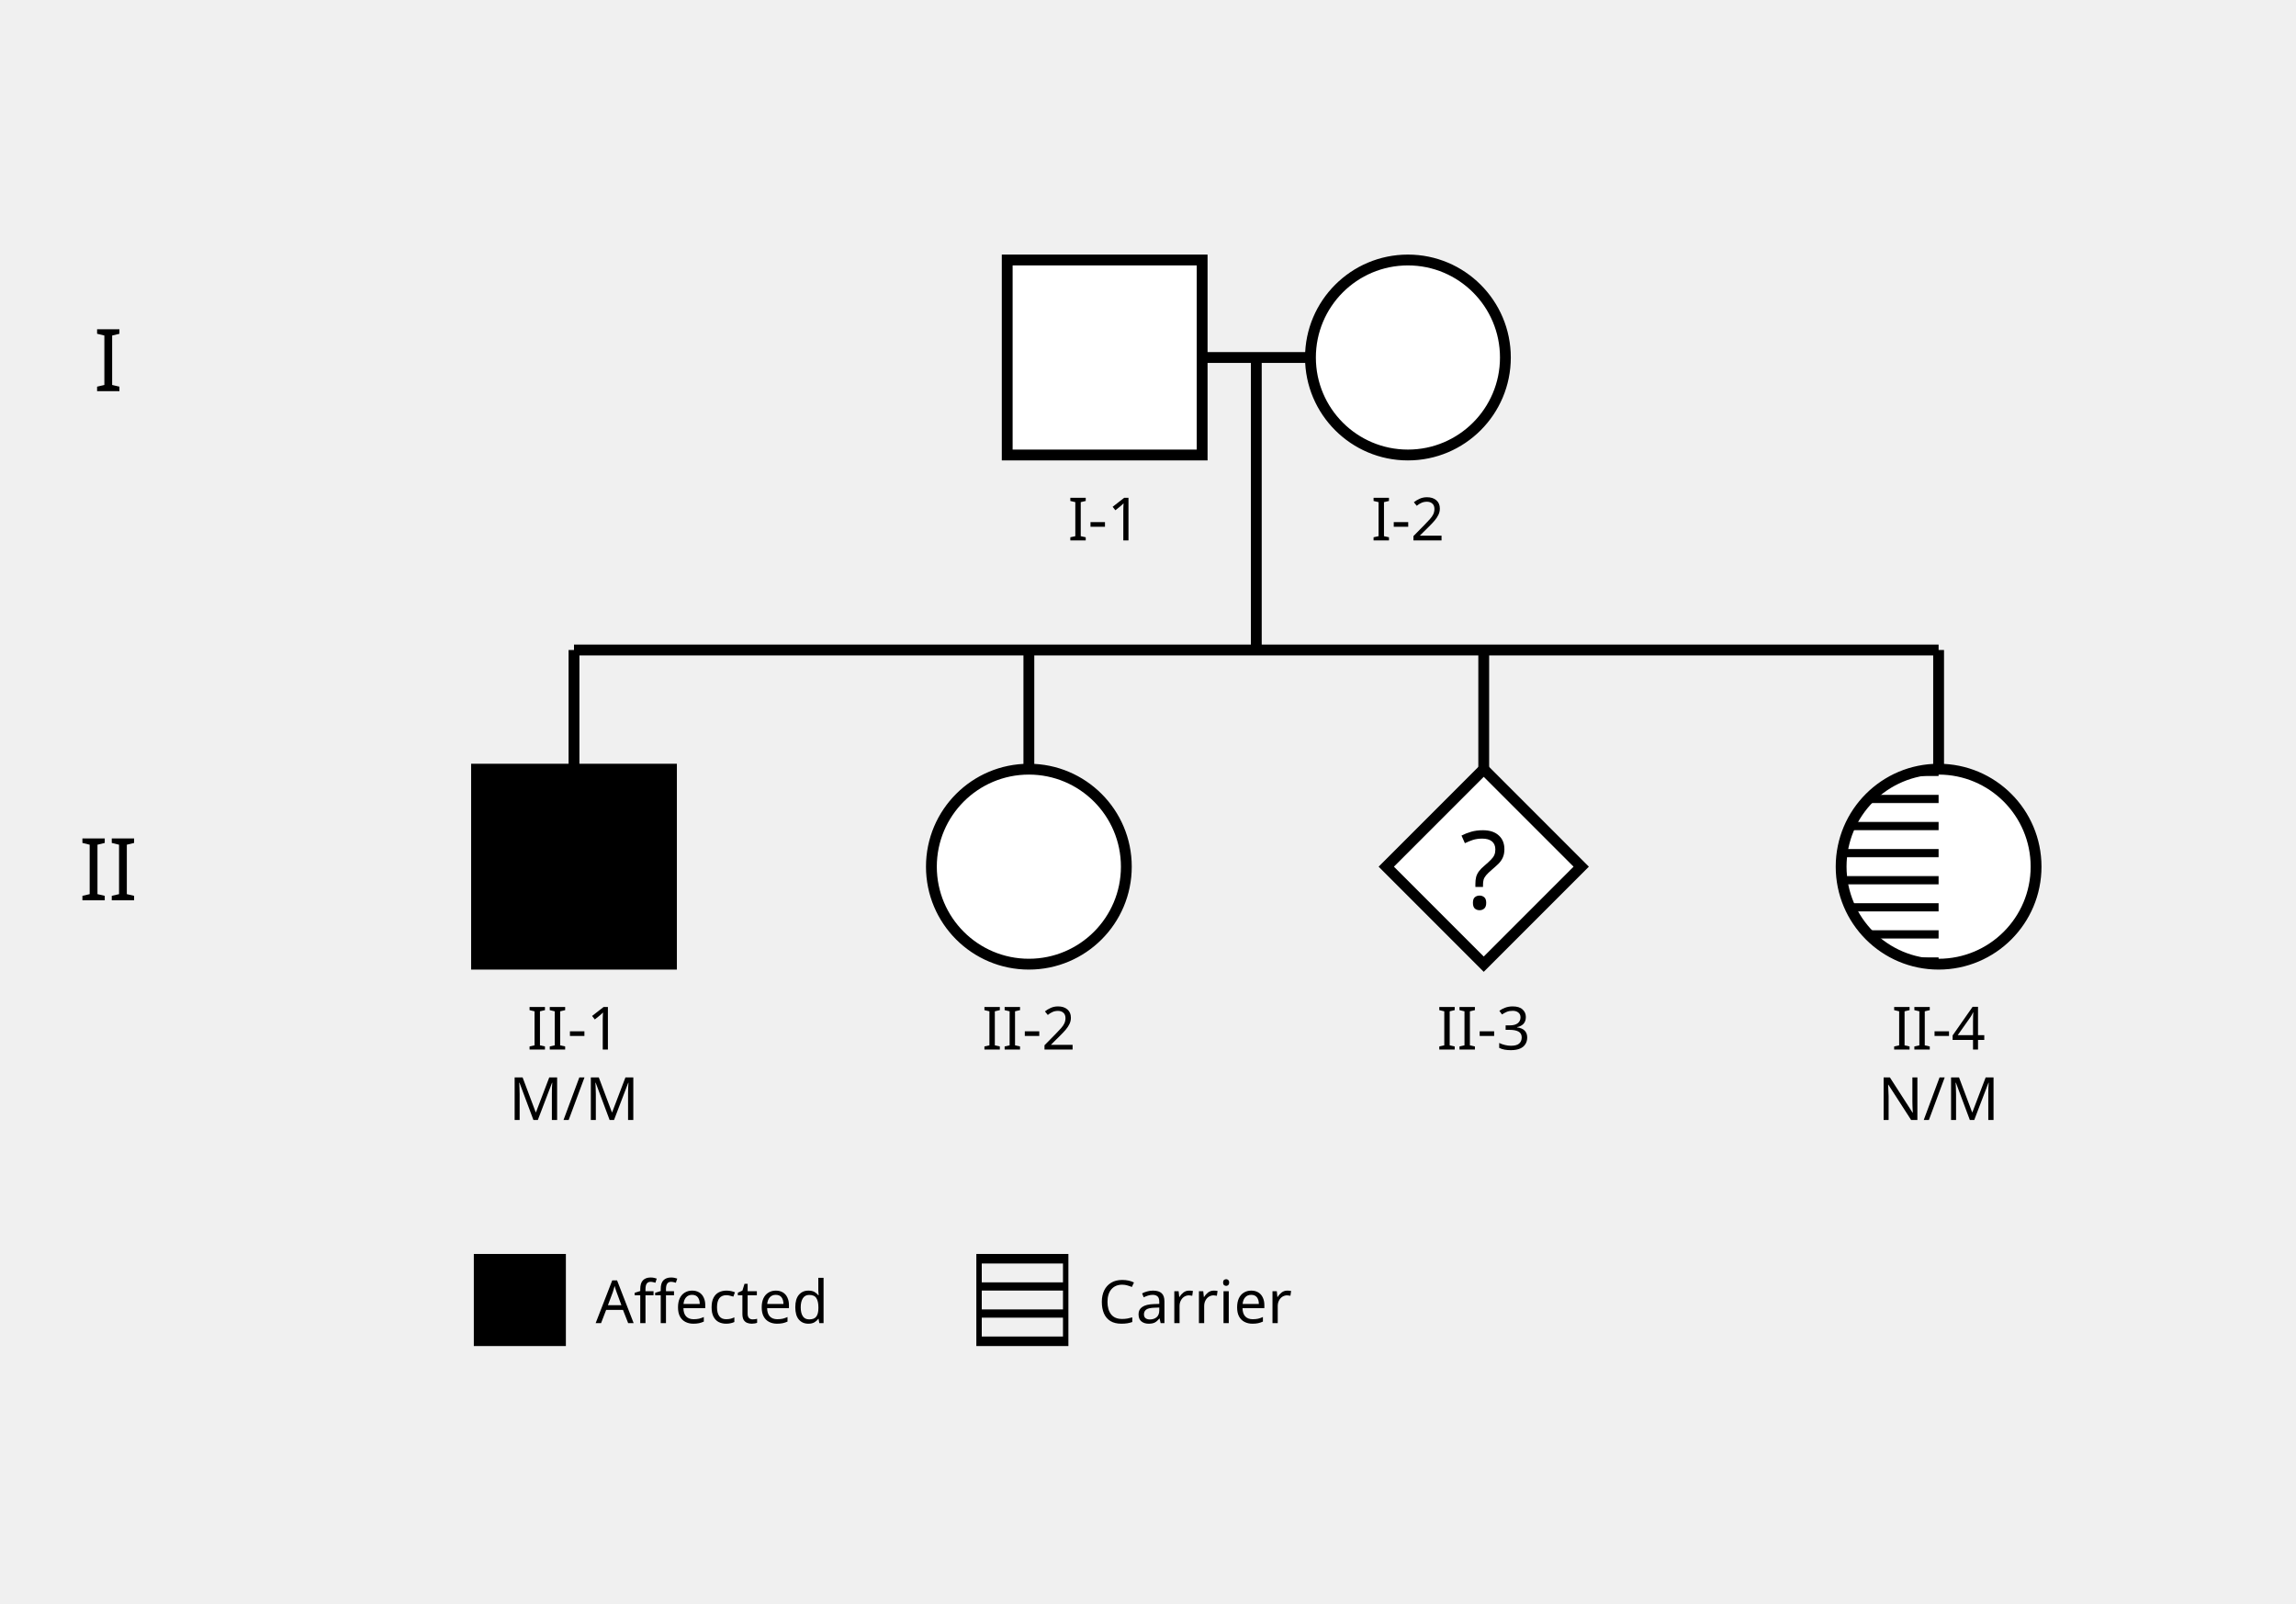
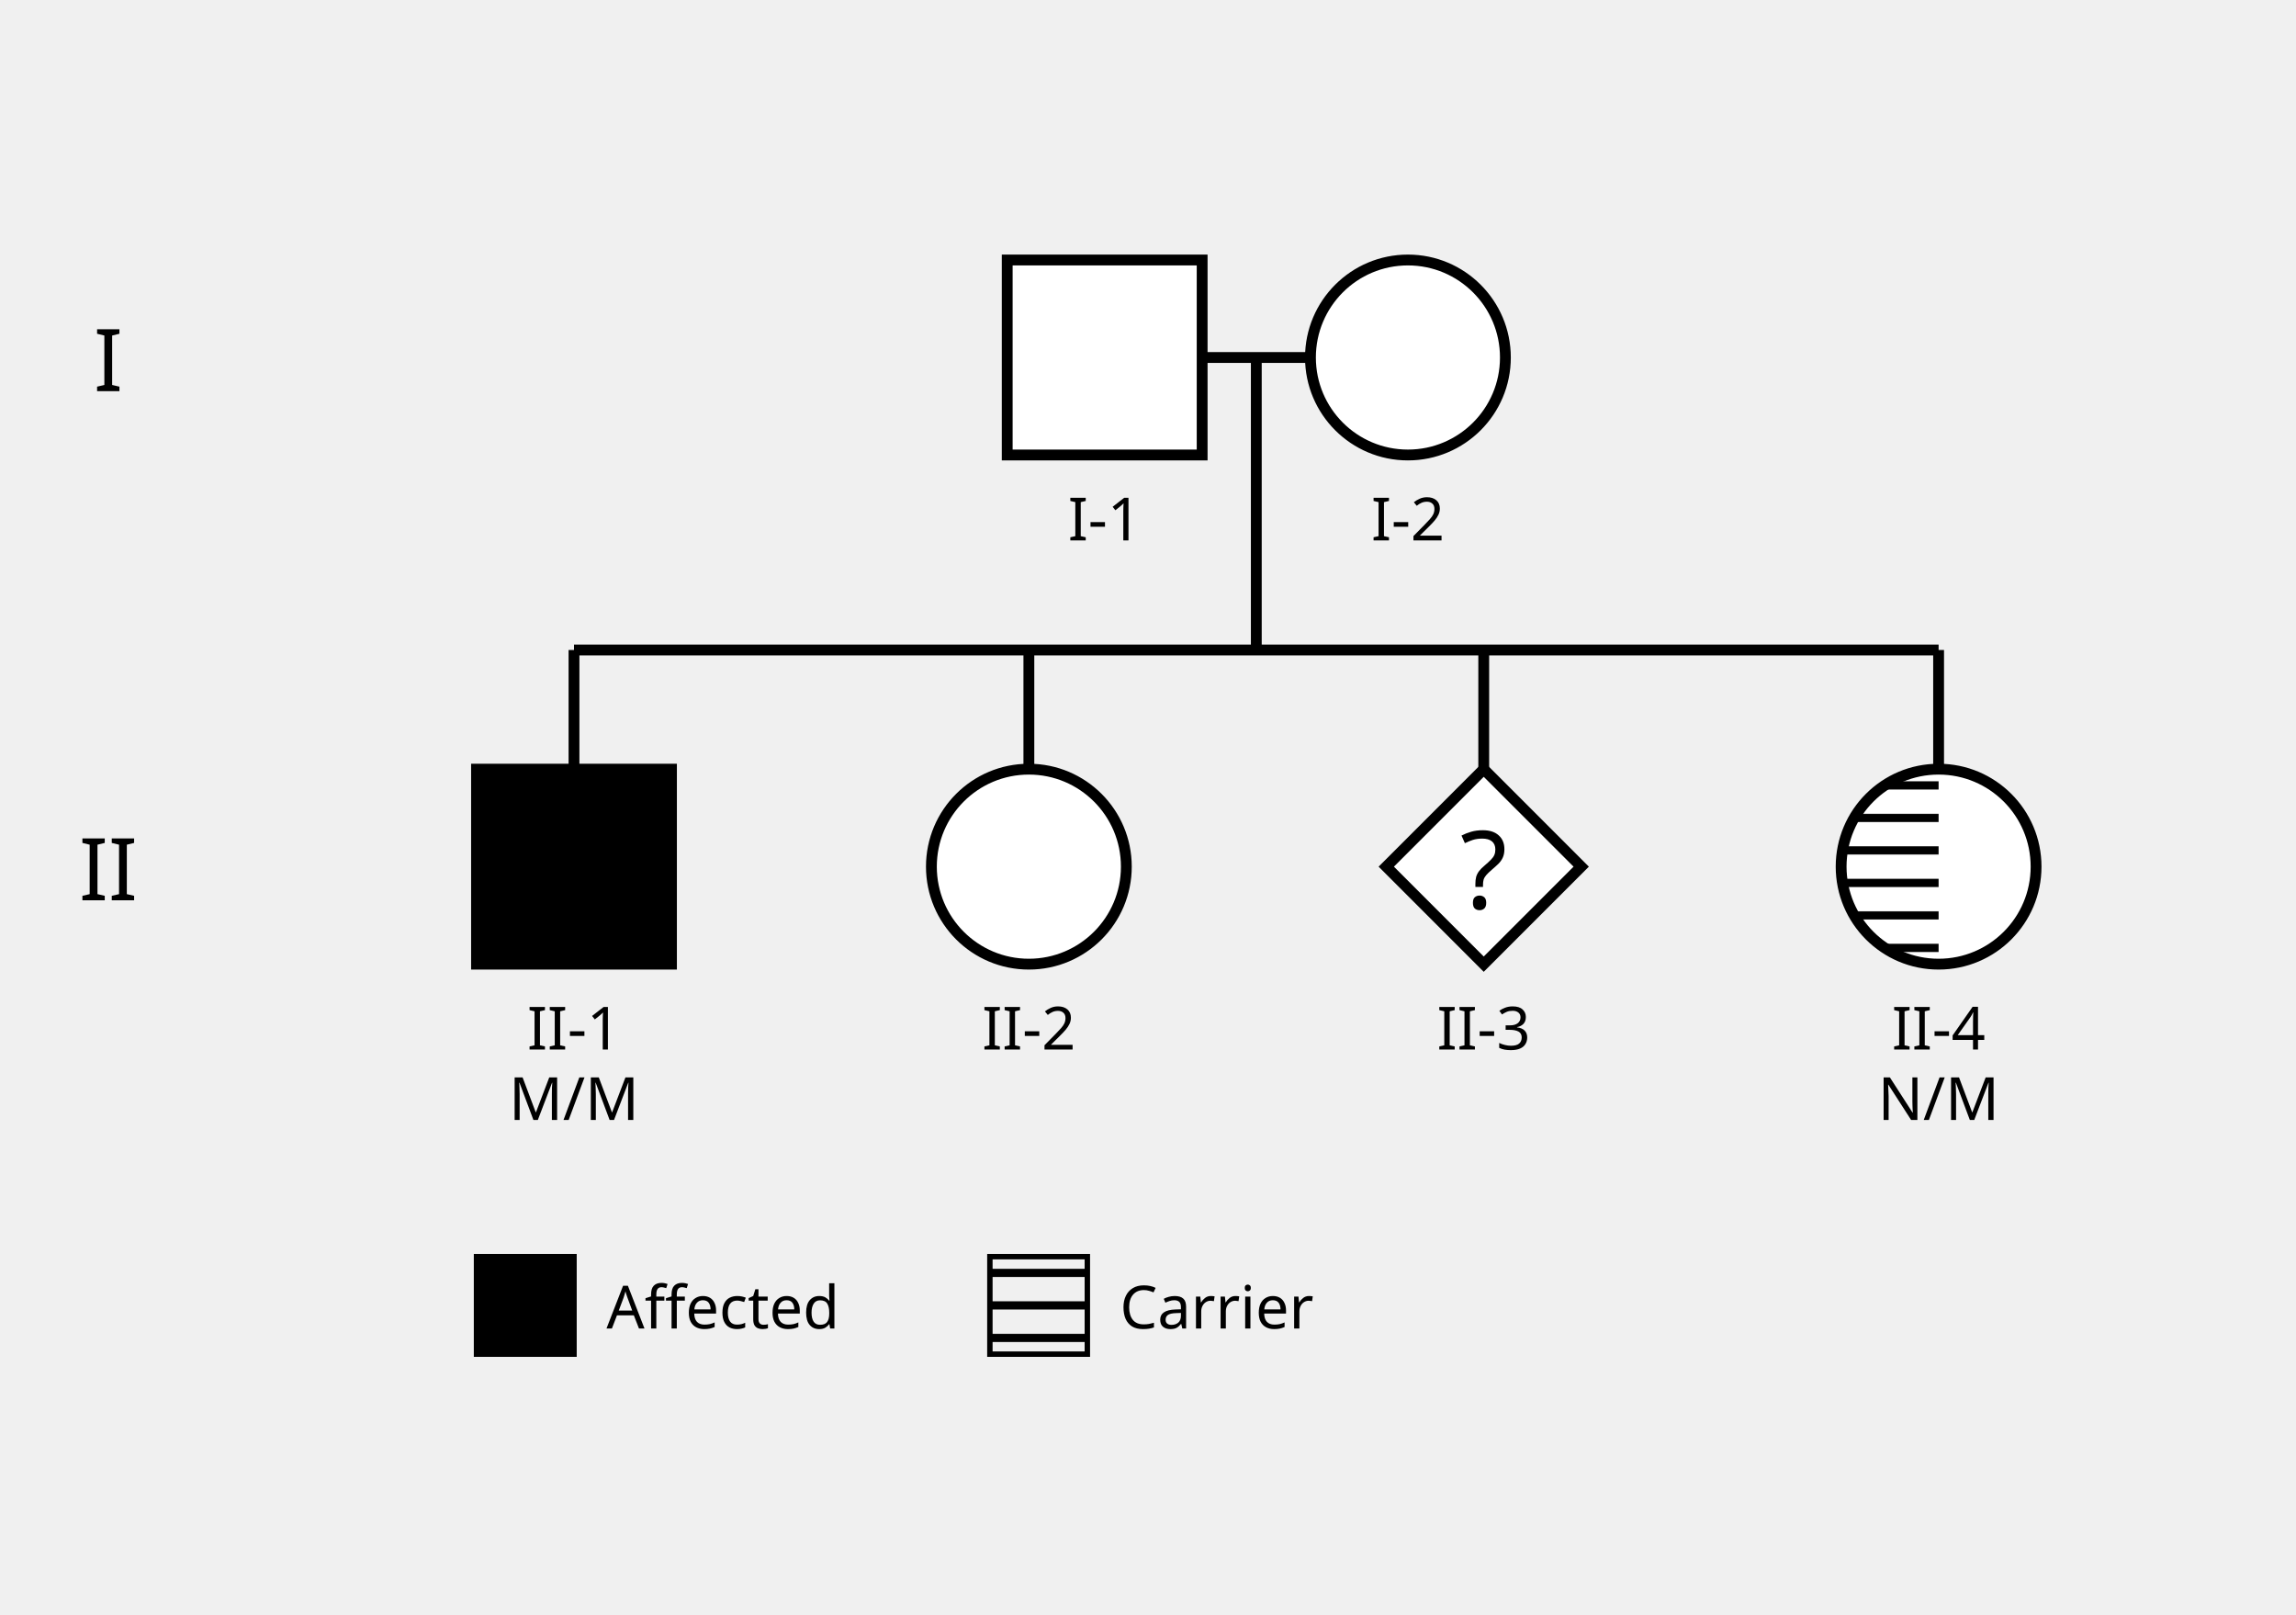
- <svg xmlns="http://www.w3.org/2000/svg" width="424" height="296" viewBox="0 0 424 296" class="pedigree" data-title="A sibship of four in birth order, mixed gender and status" data-conditions="[&quot;&quot;]">
+ <svg xmlns="http://www.w3.org/2000/svg" width="424" height="298" viewBox="0 0 424 298" class="pedigree" data-title="A sibship of four in birth order, mixed gender and status" data-conditions="[&quot;&quot;]">
  <defs>
    <pattern id="fill-affected-0" class="fill-pattern" data-condition="0" data-status="affected" width="8" height="8" patternUnits="userSpaceOnUse">
      <rect width="8" height="8" fill="#000000" />
    </pattern>
-     <pattern id="fill-carrier-0" class="fill-pattern" data-condition="0" data-status="carrier" width="5" height="5" patternUnits="userSpaceOnUse">
-       <rect x="0" y="1.75" width="5" height="1.5" fill="#000000" />
+     <pattern id="fill-carrier-0" class="fill-pattern" data-condition="0" data-status="carrier" width="6" height="6" patternUnits="userSpaceOnUse">
+       <rect x="0" y="2.25" width="6" height="1.5" fill="#000000" />
    </pattern>
  </defs>
  <g class="generation" data-generation="1">
    <text x="20" y="66" font-family="sans-serif" font-size="16" fill="#000000" text-anchor="middle" dominant-baseline="central">I</text>
  </g>
  <g class="generation" data-generation="2">
    <text x="20" y="160" font-family="sans-serif" font-size="16" fill="#000000" text-anchor="middle" dominant-baseline="central">II</text>
  </g>
  <g class="mating" data-partners="I-1 I-2">
    <line x1="222" y1="66" x2="242" y2="66" stroke="#000000" stroke-width="2" />
    <line class="hit" x1="222" y1="66" x2="242" y2="66" stroke="none" stroke-width="12" pointer-events="stroke" />
  </g>
  <g class="sibship" data-parents="I-1 I-2" data-children="II-1 II-2 II-3 II-4">
    <line x1="232" y1="66" x2="232" y2="120" stroke="#000000" stroke-width="2" />
    <line x1="106" y1="120" x2="358" y2="120" stroke="#000000" stroke-width="2" />
    <line x1="106" y1="120" x2="106" y2="142" stroke="#000000" stroke-width="2" />
    <line x1="190" y1="120" x2="190" y2="142" stroke="#000000" stroke-width="2" />
    <line x1="274" y1="120" x2="274" y2="142" stroke="#000000" stroke-width="2" />
    <line x1="358" y1="120" x2="358" y2="142" stroke="#000000" stroke-width="2" />
  </g>
  <g id="ind-I-1" class="individual" data-position="I-1" data-generation="1" data-index="1" data-gender="man">
    <rect class="backing" x="186" y="48" width="36" height="36" fill="#ffffff" />
    <rect class="symbol" x="186" y="48" width="36" height="36" fill="none" stroke="#000000" stroke-width="2" />
    <text class="label" x="204" y="95.5" font-family="sans-serif" font-size="11" fill="#000000" text-anchor="middle" dominant-baseline="central">I-1</text>
    <rect class="hit" x="186" y="48" width="36" height="66" fill="none" pointer-events="all" />
  </g>
  <g id="ind-I-2" class="individual" data-position="I-2" data-generation="1" data-index="2" data-gender="woman">
    <circle class="backing" cx="260" cy="66" r="18" fill="#ffffff" />
    <circle class="symbol" cx="260" cy="66" r="18" fill="none" stroke="#000000" stroke-width="2" />
    <text class="label" x="260" y="95.5" font-family="sans-serif" font-size="11" fill="#000000" text-anchor="middle" dominant-baseline="central">I-2</text>
    <rect class="hit" x="242" y="48" width="36" height="66" fill="none" pointer-events="all" />
  </g>
  <g id="ind-II-1" class="individual affected" data-position="II-1" data-generation="2" data-index="1" data-gender="man" data-condition-0="affected">
    <rect class="backing" x="88" y="142" width="36" height="36" fill="#ffffff" />
-     <rect class="fill" data-condition="0" data-status="affected" x="88" y="142" width="36" height="36" fill="url(#fill-affected-0)" />
+     <rect class="fill" data-condition="0" data-status="affected" transform="translate(106 160)" x="-18" y="-18" width="36" height="36" fill="url(#fill-affected-0)" />
    <rect class="symbol" x="88" y="142" width="36" height="36" fill="none" stroke="#000000" stroke-width="2" />
    <text class="label" x="106" y="189.5" font-family="sans-serif" font-size="11" fill="#000000" text-anchor="middle" dominant-baseline="central">II-1</text>
    <text class="label" x="106" y="202.5" font-family="sans-serif" font-size="11" fill="#000000" text-anchor="middle" dominant-baseline="central">M/M</text>
    <rect class="hit" x="88" y="142" width="36" height="66" fill="none" pointer-events="all" />
  </g>
  <g id="ind-II-2" class="individual" data-position="II-2" data-generation="2" data-index="2" data-gender="woman">
    <circle class="backing" cx="190" cy="160" r="18" fill="#ffffff" />
    <circle class="symbol" cx="190" cy="160" r="18" fill="none" stroke="#000000" stroke-width="2" />
    <text class="label" x="190" y="189.5" font-family="sans-serif" font-size="11" fill="#000000" text-anchor="middle" dominant-baseline="central">II-2</text>
    <rect class="hit" x="172" y="142" width="36" height="66" fill="none" pointer-events="all" />
  </g>
  <g id="ind-II-3" class="individual unknown" data-position="II-3" data-generation="2" data-index="3" data-gender="unknown" data-condition-0="unknown">
    <polygon class="backing" points="274,142 292,160 274,178 256,160" fill="#ffffff" />
    <polygon class="symbol" points="274,142 292,160 274,178 256,160" fill="none" stroke="#000000" stroke-width="2" />
    <text class="mark unknown" x="274" y="160" font-family="sans-serif" font-size="20" fill="#000000" text-anchor="middle" dominant-baseline="central">?</text>
    <text class="label" x="274" y="189.5" font-family="sans-serif" font-size="11" fill="#000000" text-anchor="middle" dominant-baseline="central">II-3</text>
    <rect class="hit" x="256" y="142" width="36" height="66" fill="none" pointer-events="all" />
  </g>
  <g id="ind-II-4" class="individual carrier" data-position="II-4" data-generation="2" data-index="4" data-gender="woman" data-condition-0="carrier">
    <circle class="backing" cx="358" cy="160" r="18" fill="#ffffff" />
    <clipPath id="clip-II-4">
-       <circle cx="358" cy="160" r="18" fill="none" />
+       <circle cx="0" cy="0" r="18" fill="none" />
    </clipPath>
-     <rect class="fill" data-condition="0" data-status="carrier" x="340" y="142" width="18" height="36" fill="url(#fill-carrier-0)" clip-path="url(#clip-II-4)" />
+     <rect class="fill" data-condition="0" data-status="carrier" x="-18" y="-18" width="18" height="36" transform="translate(358 160)" fill="url(#fill-carrier-0)" clip-path="url(#clip-II-4)" />
    <circle class="symbol" cx="358" cy="160" r="18" fill="none" stroke="#000000" stroke-width="2" />
    <text class="label" x="358" y="189.5" font-family="sans-serif" font-size="11" fill="#000000" text-anchor="middle" dominant-baseline="central">II-4</text>
    <text class="label" x="358" y="202.5" font-family="sans-serif" font-size="11" fill="#000000" text-anchor="middle" dominant-baseline="central">N/M</text>
    <rect class="hit" x="340" y="142" width="36" height="66" fill="none" pointer-events="all" />
  </g>
  <g id="key" class="key">
    <g id="key-affected-0" class="key-entry" data-condition="0" data-status="affected">
-       <rect class="swatch" x="88" y="232" width="16" height="16" fill="url(#fill-affected-0)" stroke="#000000" stroke-width="1" />
-       <text class="key-label" x="110" y="240" font-family="sans-serif" font-size="11" fill="#000000" text-anchor="start" dominant-baseline="central">Affected</text>
+       <rect class="swatch" x="0" y="0" width="18" height="18" transform="translate(88 232)" fill="url(#fill-affected-0)" stroke="#000000" stroke-width="1" />
+       <text class="key-label" x="112" y="241" font-family="sans-serif" font-size="11" fill="#000000" text-anchor="start" dominant-baseline="central">Affected</text>
    </g>
    <g id="key-carrier-0" class="key-entry" data-condition="0" data-status="carrier">
-       <rect class="swatch" x="180.8" y="232" width="16" height="16" fill="url(#fill-carrier-0)" stroke="#000000" stroke-width="1" />
-       <text class="key-label" x="202.8" y="240" font-family="sans-serif" font-size="11" fill="#000000" text-anchor="start" dominant-baseline="central">Carrier</text>
+       <rect class="swatch" x="0" y="0" width="18" height="18" transform="translate(182.8 232)" fill="url(#fill-carrier-0)" stroke="#000000" stroke-width="1" />
+       <text class="key-label" x="206.8" y="241" font-family="sans-serif" font-size="11" fill="#000000" text-anchor="start" dominant-baseline="central">Carrier</text>
    </g>
  </g>
</svg>
